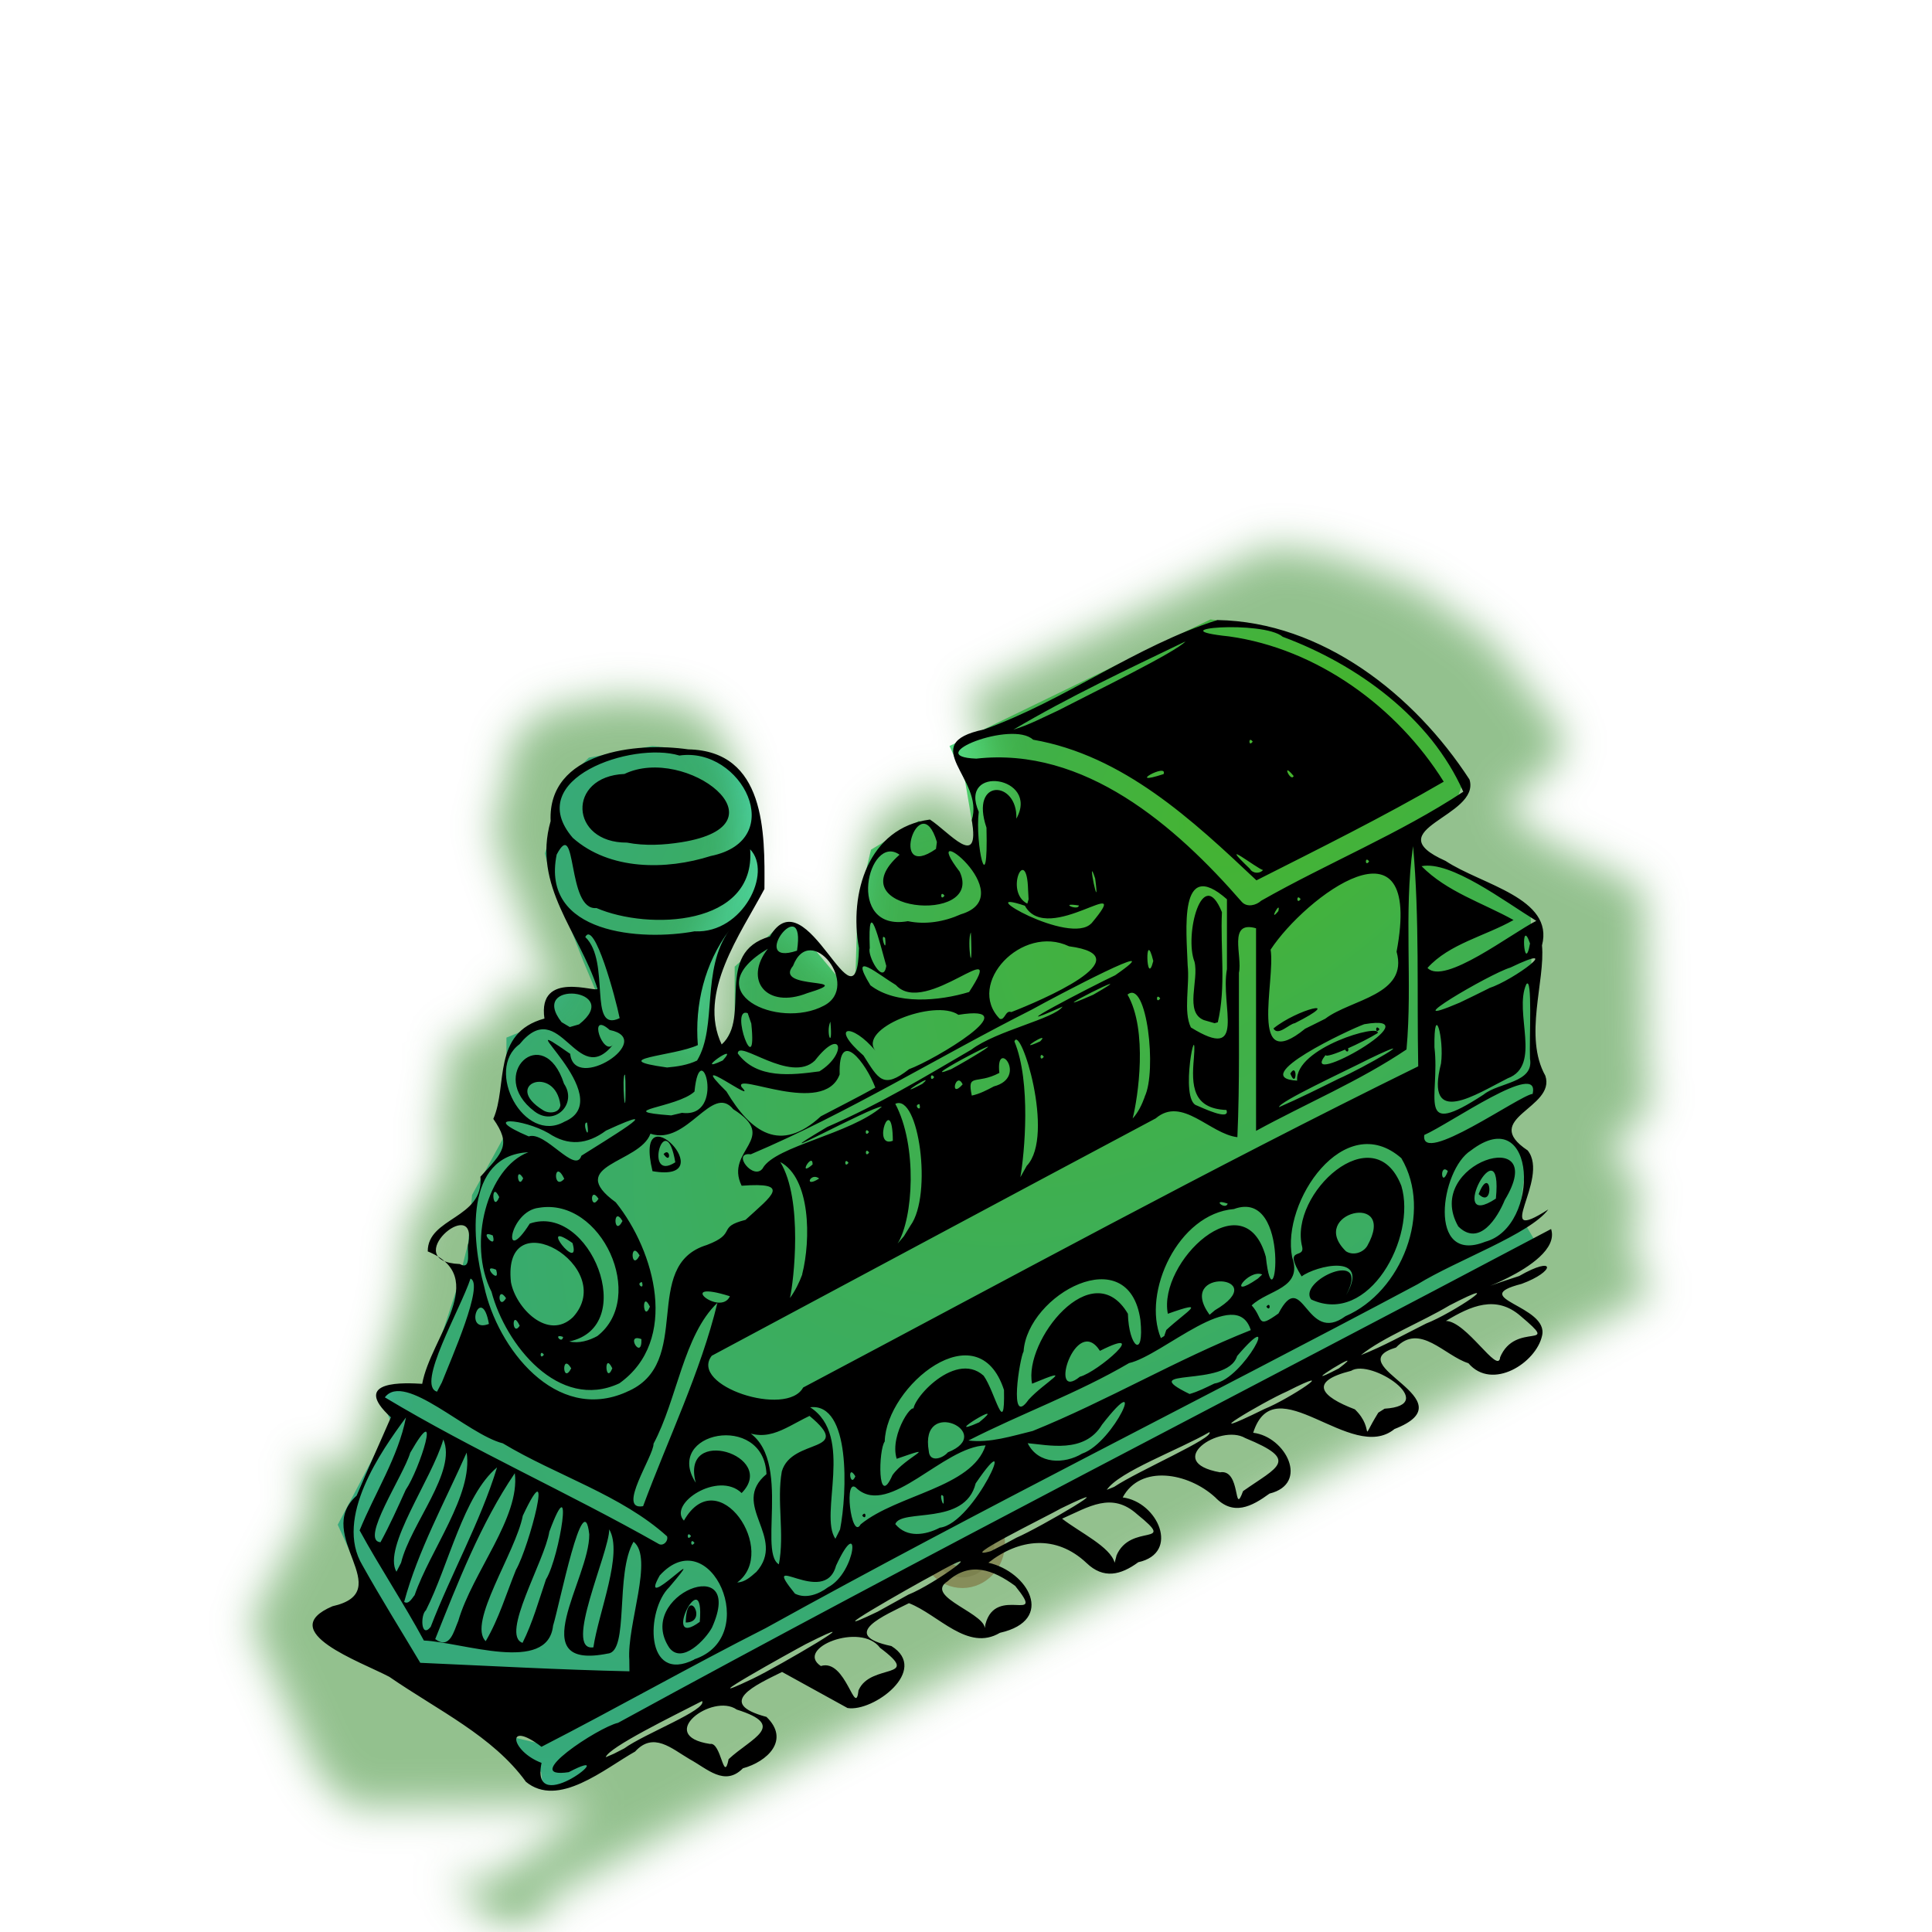
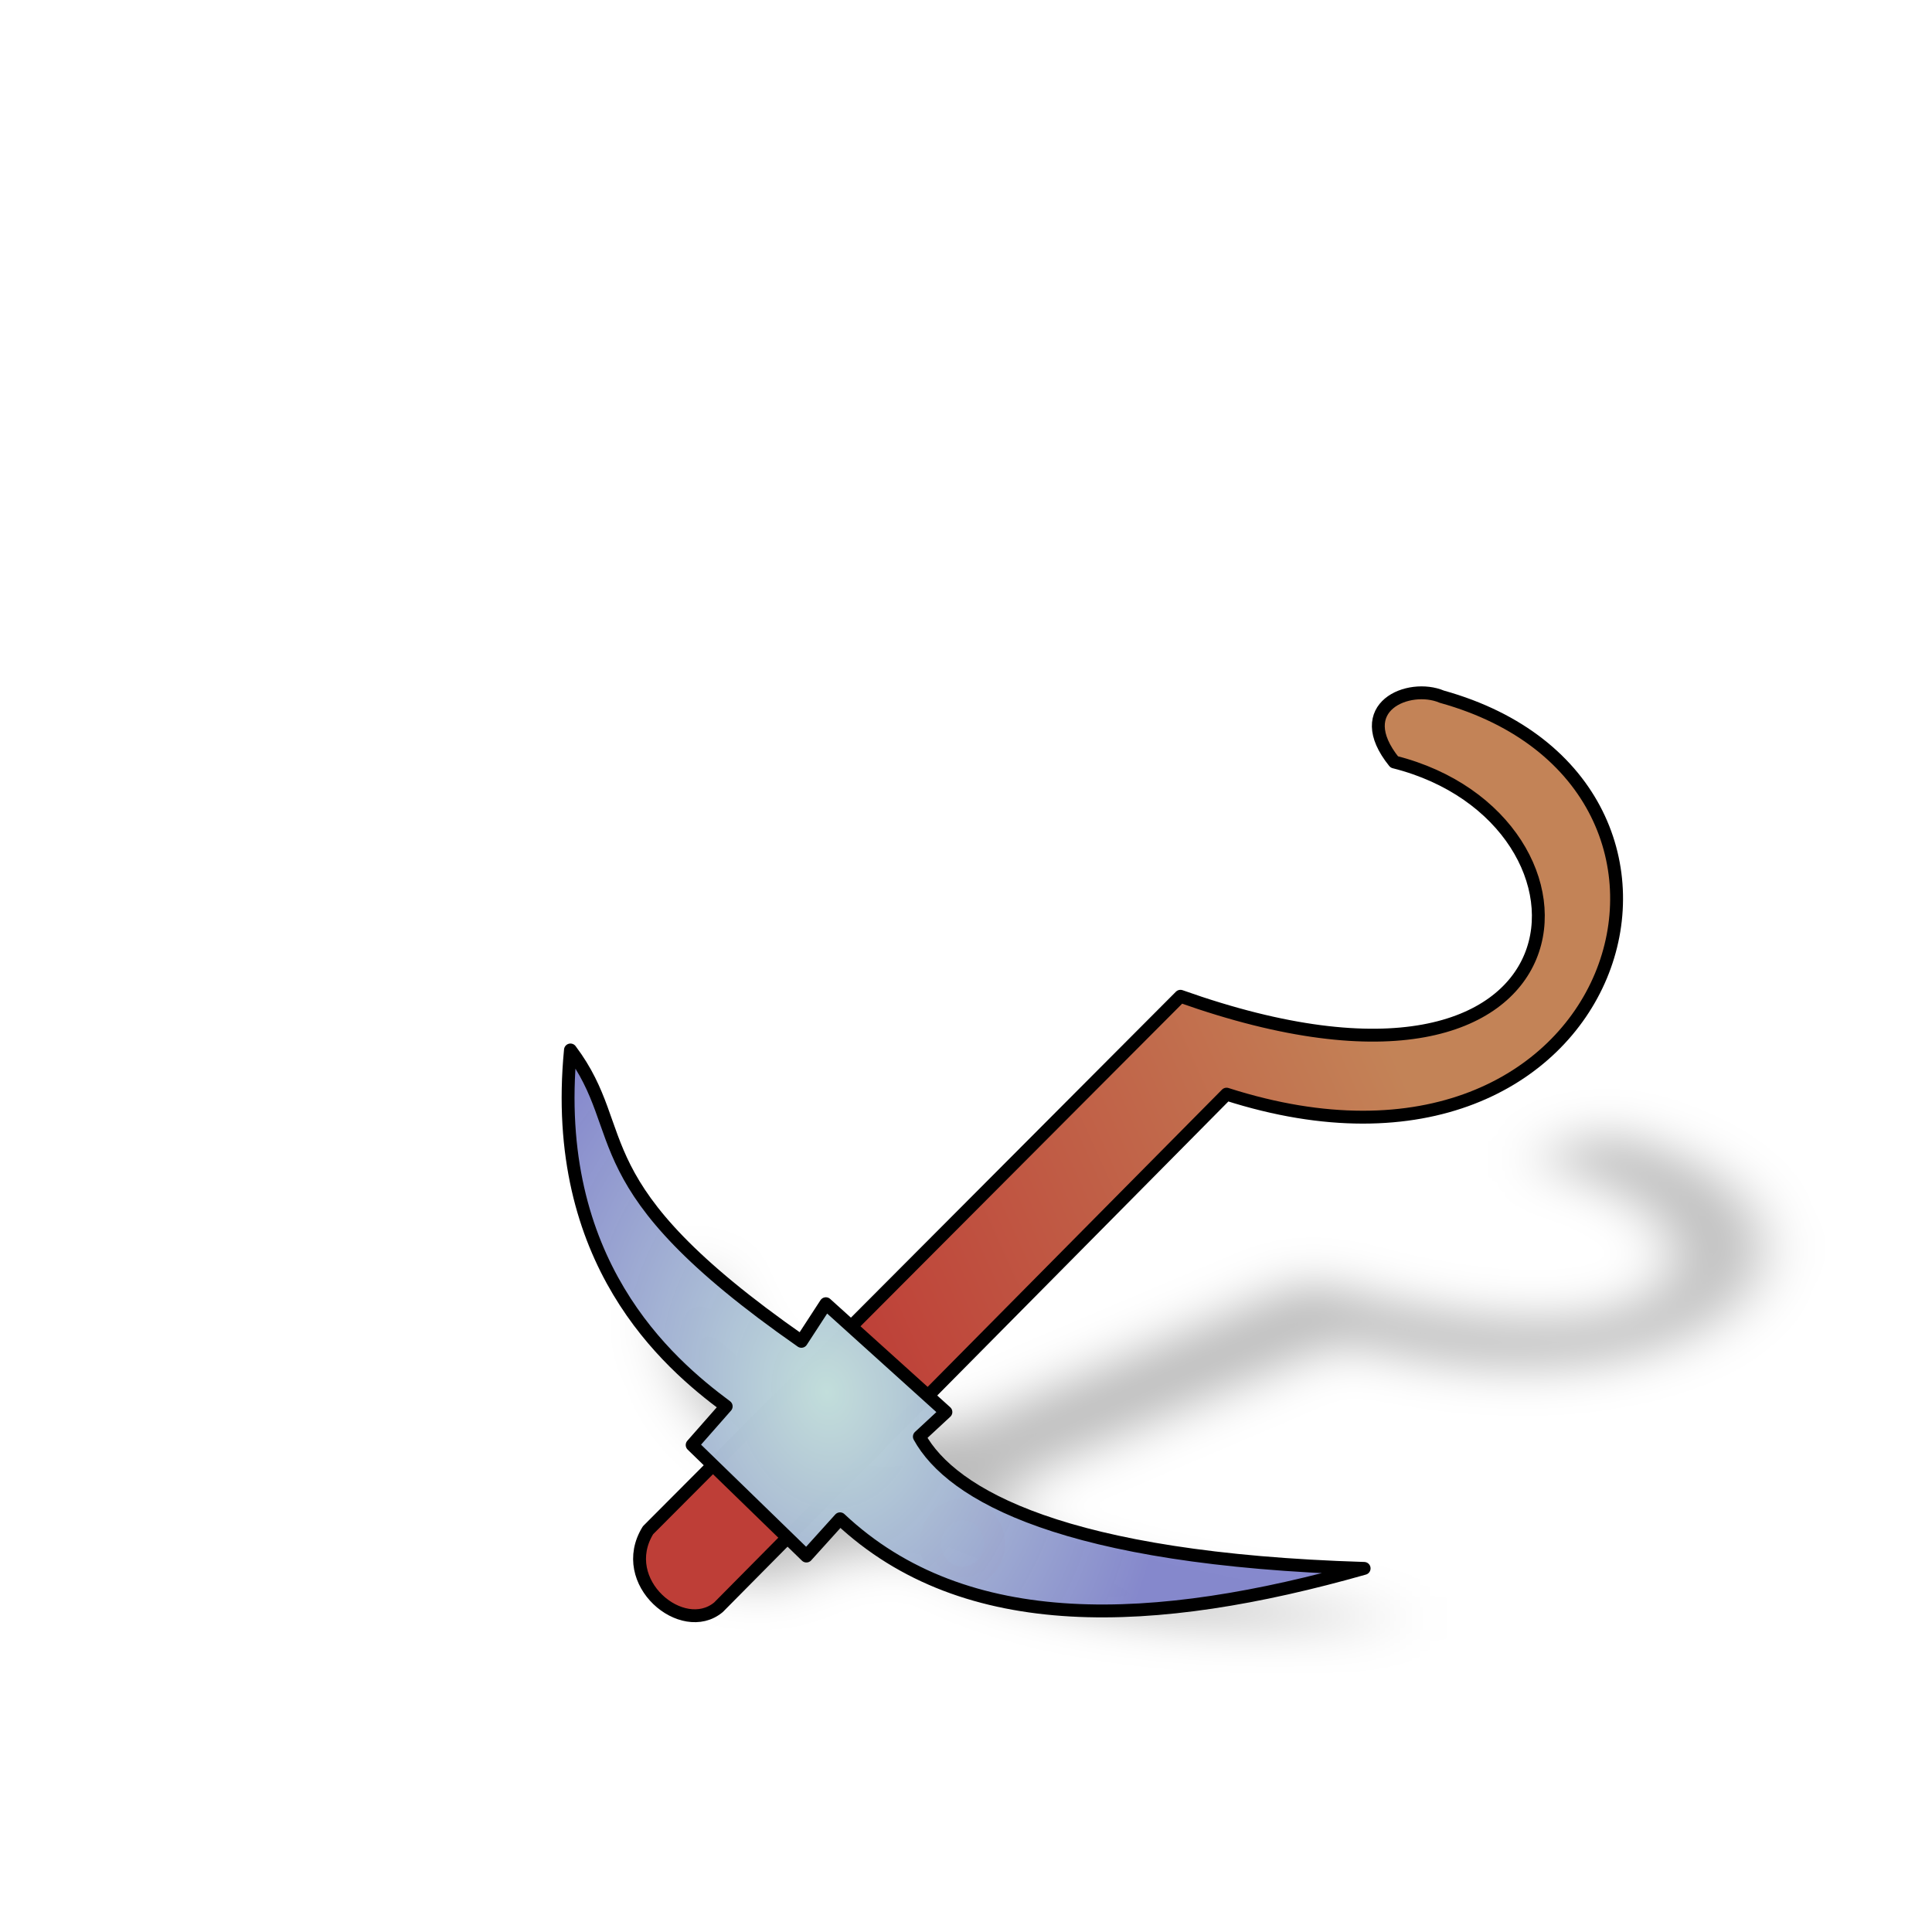
<svg xmlns="http://www.w3.org/2000/svg" xmlns:xlink="http://www.w3.org/1999/xlink" width="15mm" height="15mm" viewBox="0 0 15 15" version="1.1" id="svg1">
  <defs id="defs1">
-     <filter style="color-interpolation-filters:sRGB" id="filter3" x="-0.034" y="-0.036" width="1.068" height="1.071">
-       <feGaussianBlur stdDeviation="1.417" id="feGaussianBlur3" />
+     <linearGradient id="linearGradient3">
+       <stop style="stop-color:#c38357;stop-opacity:1;" offset="0" id="stop4" />
+       <stop style="stop-color:#be3e37;stop-opacity:1;" offset="1" id="stop5" />
+     </linearGradient>
+     <linearGradient id="linearGradient2">
+       <stop style="stop-color:#c2dedb;stop-opacity:1;" offset="0" id="stop2" />
+       <stop style="stop-color:#8285cb;stop-opacity:0.964;" offset="1" id="stop3" />
+     </linearGradient>
+     <radialGradient xlink:href="#linearGradient2" id="radialGradient3" cx="4.125" cy="10.333" fx="4.125" fy="10.333" r="1.75" gradientTransform="matrix(1.480414,-0.2286715,0.2909173,1.886842,-2.688189,-7.74298)" gradientUnits="userSpaceOnUse" />
+     <linearGradient xlink:href="#linearGradient3" id="linearGradient5" x1="11.748" y1="8.975" x2="8.642" y2="9.84" gradientUnits="userSpaceOnUse" gradientTransform="matrix(1.480414,-0.2286715,0.2284623,1.481769,-8.347971,-1.828382)" />
+     <filter style="color-interpolation-filters:sRGB" id="filter6" x="-0.082" y="-0.094" width="1.163" height="1.188">
+       <feGaussianBlur stdDeviation="0.277" id="feGaussianBlur6" />
    </filter>
-     <radialGradient xlink:href="#linearGradient2" id="radialGradient3" cx="128.751" cy="146.46" fx="128.751" fy="146.46" r="46.388" gradientTransform="matrix(-0.1422377,0.147375,-0.07034791,-0.06789569,38.72943,-3.230822)" gradientUnits="userSpaceOnUse" />
-     <linearGradient id="linearGradient2">
-       <stop style="stop-color:#64e53a;stop-opacity:1;" offset="0" id="stop2" />
-       <stop style="stop-color:#41ced6;stop-opacity:0.985;" offset="1" id="stop3" />
-     </linearGradient>
  </defs>
  <g id="layer1">
+     <path id="path3-8" style="mix-blend-mode:normal;fill:#000000;fill-opacity:0.267;stroke:none;stroke-width:0.132;stroke-linecap:round;stroke-linejoin:round;stroke-dasharray:none;stroke-opacity:1;filter:url(#filter6)" d="m 11.168,5.532 c -0.15,0.032 -0.661,0.412 -0.369,0.507 1.759,0.443 1.613,2.981 -1.66,1.819 L 6.669,10.335 6.474,10.158 6.196,10.538 C 4.442,9.314 4.893,8.927 4.403,8.275 4.244,9.92 5.071,10.72 5.525,11.056 l -0.265,0.3 0.229,0.163 -0.484,0.486 c -0.171,0.543 0.345,0.49 0.547,0.598 l 0.604,-0.609 0.152,0.108 0.29,-0.304 C 7.572,12.715 8.944,12.76 10.565,12.3 8.236,12.23 7.361,11.73 7.112,11.277 L 7.406,10.999 7.265,10.872 9.497,8.619 c 3.078,0.986 4.115,-2.405 1.671,-3.086 z" transform="matrix(1,0.08417211,-0.1352904,0.563414,2.079218,4.749162)" />
+     <path style="fill:url(#linearGradient5);stroke:#000000;stroke-width:0.1;stroke-linecap:round;stroke-linejoin:round;stroke-dasharray:none;stroke-opacity:1" d="M 5.031,11.881 9.165,7.735 C 12.438,8.898 12.584,6.359 10.825,5.916 10.48,5.488 10.939,5.301 11.194,5.409 13.638,6.09 12.601,9.482 9.523,8.495 L 5.578,12.479 c -0.279,0.232 -0.795,-0.195 -0.547,-0.598 z" id="path3" />
    <ellipse style="fill:#000000;fill-opacity:0.143;stroke:#c00707;stroke-width:0.165;stroke-dasharray:none;stroke-opacity:0.421" id="path5" cx="7.472" cy="11.983" rx="0.248" ry="0.264" />
-     <path style="fill:url(#radialGradient3);fill-opacity:1;stroke:none;stroke-width:4.438;stroke-linecap:round;stroke-linejoin:round;stroke-opacity:0.581" d="M 9.398,4.809 7.372,5.792 7.492,6.06 7.581,6.582 H 7.447 L 7.253,6.418 7.134,6.373 6.762,6.597 6.658,7.044 6.643,7.535 6.598,7.699 6.151,7.163 6.047,7.192 5.853,7.371 5.704,7.505 V 7.952 L 5.6,8.146 5.511,7.982 5.57,7.49 5.779,7.118 5.898,6.85 5.868,6.269 5.689,5.956 5.481,5.837 5.064,5.792 4.572,5.882 4.349,6.105 4.319,6.358 4.23,6.626 4.289,6.85 4.423,7.192 4.528,7.461 4.647,7.744 4.379,7.699 4.245,7.744 4.289,7.848 4.26,7.922 3.932,8.056 v 0.149 l -0.074,0.447 0.06,0.164 -0.253,0.462 -0.03,0.372 -0.089,0.357 -0.268,0.819 -0.298,-0.06 -0.03,0.074 0.089,0.209 -0.417,0.789 0.447,0.983 0.223,0.223 1.594,-0.015 -0.387,0.313 -0.313,0.194 -0.253,-0.06 0.268,0.283 0.015,0.119 h 0.149 L 4.557,13.791 4.602,13.642 11.945,9.68 11.796,9.427 11.856,8.98 11.647,8.756 11.945,8.444 11.9,8.265 11.885,7.133 11.871,7.043 11.26,6.746 11.081,6.626 10.947,6.492 11.305,6.224 11.364,6.06 10.858,5.42 10.366,5.077 9.8,4.869 Z" id="path2" />
-     <path style="mix-blend-mode:normal;fill:#28851f;fill-opacity:0.501;stroke:none;stroke-width:47.295;stroke-linecap:round;stroke-linejoin:round;stroke-opacity:0.581;filter:url(#filter3)" d="m 132.383,101.72 -21.862,10.344 1.286,2.821 0.965,5.485 h -1.447 l -2.09,-1.724 -1.286,-0.47 -4.019,2.351 -1.125,4.702 -0.161,5.172 -0.482,1.724 -4.823,-5.642 -1.125,0.313 -2.09,1.881 -1.608,1.411 v 4.702 l -1.125,2.037 -0.965,-1.724 0.643,-5.172 2.251,-3.918 1.286,-2.821 -0.322,-6.112 -1.929,-3.291 -2.251,-1.254 -4.501,-0.47 -5.305,0.94 -2.411,2.351 -0.322,2.664 -0.965,2.821 0.643,2.351 1.447,3.605 1.125,2.821 1.286,2.978 -2.894,-0.47 -1.447,0.47 0.482,1.097 -0.322,0.784 -3.537,1.411 v 1.567 l -0.804,4.702 0.643,1.724 -2.733,4.858 -0.322,3.918 -0.965,3.761 -2.894,8.62 -3.215,-0.627 -0.322,0.784 0.965,2.194 -4.501,8.306 4.823,10.344 2.411,2.351 17.201,-0.157 -4.18,3.291 -3.376,2.037 -2.733,-0.627 2.894,2.978 0.161,1.254 h 1.608 l 2.09,-0.94 0.482,-1.567 79.251,-41.688 -1.608,-2.664 0.643,-4.702 -2.251,-2.351 3.215,-3.291 -0.482,-1.881 -0.161,-11.911 -0.161,-0.94 -6.591,-3.134 -1.929,-1.254 -1.447,-1.411 3.858,-2.821 0.643,-1.724 -5.466,-6.739 -5.305,-3.605 -6.109,-2.194 z" id="path2-5" transform="matrix(0.1082614,0,0,0.1128798,-4.470082,-7.2362)" />
-     <path style="fill:#000000;stroke-width:1" d="M 4.082,13.832 C 3.826,13.479 3.4,13.279 3.023,13.019 2.803,12.902 2.126,12.666 2.581,12.471 3.097,12.355 2.426,11.917 2.769,11.612 2.855,11.408 2.947,11.207 3.035,11.004 2.712,10.709 3.158,10.737 3.278,10.744 3.342,10.385 3.812,9.915 3.321,9.716 3.32,9.45 3.759,9.463 3.73,9.136 3.907,8.943 3.971,8.888 3.83,8.687 3.944,8.429 3.816,8.02 4.227,7.908 4.172,7.528 4.636,7.71 4.639,7.677 4.497,7.234 4.131,6.878 4.275,6.375 4.251,5.836 4.94,5.759 5.343,5.818 5.944,5.83 5.939,6.462 5.935,6.902 5.749,7.253 5.414,7.71 5.603,8.109 5.837,7.901 5.539,7.396 5.977,7.271 6.263,6.782 6.653,8.07 6.669,7.361 6.59,6.935 6.742,6.425 7.22,6.363 7.369,6.459 7.611,6.761 7.545,6.367 7.646,6.047 7.107,5.776 7.638,5.664 8.269,5.439 8.816,5.015 9.452,4.814 10.266,4.828 10.981,5.393 11.409,6.052 c 0.09,0.289 -0.735,0.387 -0.186,0.632 0.281,0.186 0.845,0.288 0.749,0.656 0.026,0.276 -0.144,0.708 0.026,1.012 0.084,0.253 -0.512,0.33 -0.137,0.58 0.177,0.222 -0.292,0.747 0.16,0.458 -0.143,0.192 -0.707,0.392 -1.015,0.581 -1.683,0.897 -3.391,1.745 -5.06,2.669 -0.586,0.297 -1.158,0.622 -1.742,0.922 -0.281,-0.215 -0.241,0.034 6.748e-4,0.125 -0.096,0.455 0.652,-0.159 0.211,0.072 -0.389,0.058 0.232,-0.35 0.383,-0.383 2.398,-1.31 4.829,-2.556 7.244,-3.834 0.1,0.308 -0.908,0.578 -0.248,0.365 0.287,-0.165 0.283,-0.036 0.019,0.061 -0.434,0.112 0.214,0.168 0.159,0.402 -0.046,0.212 -0.388,0.43 -0.572,0.214 -0.187,-0.059 -0.377,-0.316 -0.562,-0.122 -0.456,0.138 0.581,0.402 -0.012,0.633 -0.335,0.274 -0.93,-0.497 -1.097,0.029 0.253,0.03 0.439,0.395 0.127,0.472 -0.141,0.103 -0.282,0.175 -0.422,0.029 -0.211,-0.193 -0.581,-0.256 -0.718,0.001 0.273,0.035 0.448,0.431 0.121,0.503 -0.136,0.1 -0.27,0.133 -0.402,0.006 -0.238,-0.224 -0.525,-0.188 -0.762,-0.002 0.308,0.069 0.525,0.446 0.09,0.544 C 7.513,12.826 7.287,12.536 7.057,12.447 c -0.183,0.093 -0.554,0.245 -0.136,0.333 0.298,0.186 -0.14,0.514 -0.341,0.481 -0.169,-0.093 -0.339,-0.187 -0.508,-0.28 -0.204,0.101 -0.522,0.242 -0.121,0.349 0.186,0.18 0.005,0.348 -0.183,0.399 -0.142,0.144 -0.277,0.003 -0.414,-0.071 -0.141,-0.083 -0.281,-0.215 -0.423,-0.059 -0.234,0.131 -0.598,0.444 -0.85,0.233 z m 1.575,-0.174 c 0.179,-0.166 0.46,-0.26 0.063,-0.385 -0.188,-0.132 -0.636,0.202 -0.207,0.267 0.087,-0.018 0.105,0.313 0.144,0.118 z m -0.811,-0.083 c 0.158,-0.115 0.646,-0.3 0.605,-0.368 -0.217,0.112 -0.728,0.36 -0.748,0.436 l 0.063,-0.027 z m 1.821,-0.454 c 0.093,-0.211 0.501,-0.077 0.166,-0.327 -0.15,-0.204 -0.666,0.004 -0.46,0.141 0.196,-0.062 0.268,0.414 0.293,0.186 z m -0.824,-0.087 c 0.207,-0.099 0.99,-0.56 0.413,-0.269 -0.104,0.055 -0.943,0.521 -0.413,0.269 z m -0.957,-0.145 c -0.02,-0.275 0.192,-0.794 0.033,-0.919 -0.145,0.245 -0.033,0.854 -0.199,0.868 C 4.05,12.973 4.579,12.257 4.575,11.913 4.531,11.514 4.344,12.461 4.294,12.622 4.253,12.998 3.589,12.749 3.291,12.737 3.134,12.447 2.95,12.171 2.792,11.882 2.911,11.59 3.092,11.312 3.152,11.005 c -0.191,0.259 -0.559,0.779 -0.338,1.148 0.143,0.256 0.299,0.505 0.449,0.757 0.541,0.024 1.082,0.054 1.624,0.066 z m 0.504,-0.006 C 5.921,12.707 5.513,11.801 5.122,12.232 4.939,12.556 5.545,11.913 5.196,12.323 5.015,12.499 5.003,13.077 5.39,12.885 Z m -0.193,-0.089 c -0.274,-0.408 0.599,-0.755 0.331,-0.158 -0.048,0.09 -0.231,0.288 -0.331,0.158 z m 0.236,-0.202 c 0.041,-0.483 -0.31,0.228 0,0 z m -0.109,0.005 c 0.006,-0.3 0.182,0.002 0,0 z m -0.717,0.193 c 0.041,-0.275 0.233,-0.73 0.123,-0.916 0.001,0.178 -0.359,0.949 -0.123,0.916 z M 4.241,12.259 c 0.104,-0.174 0.219,-0.894 0.024,-0.367 -0.036,0.228 -0.382,0.803 -0.208,0.863 0.079,-0.158 0.126,-0.329 0.183,-0.496 z M 3.558,12.585 C 3.668,12.207 4.04,11.781 3.997,11.438 3.733,11.826 3.552,12.293 3.379,12.726 c 0.115,0.085 0.145,-0.064 0.179,-0.141 z m 0.448,-0.397 c 0.102,-0.176 0.307,-0.96 0.053,-0.42 -0.055,0.285 -0.432,0.834 -0.288,0.974 0.102,-0.173 0.16,-0.369 0.235,-0.554 z m 3.645,0.422 c 0.08,-0.31 0.48,0.012 0.231,-0.297 -0.173,-0.127 -0.352,-0.192 -0.525,-0.036 -0.193,0.123 0.337,0.258 0.286,0.385 l 0.008,-0.053 z m -4.308,0.023 c 0.16,-0.416 0.387,-0.817 0.516,-1.24 -0.26,0.216 -0.375,0.759 -0.552,1.109 -0.044,0.036 -0.039,0.222 0.036,0.13 z m 3.709,-0.252 c 0.205,-0.081 0.684,-0.431 0.194,-0.153 -0.16,0.085 -0.953,0.535 -0.432,0.285 0.08,-0.044 0.159,-0.088 0.238,-0.132 z m -3.833,0.004 c 0.121,-0.351 0.455,-0.779 0.404,-1.107 -0.168,0.38 -0.379,0.764 -0.485,1.159 0.036,0.025 0.065,-0.035 0.081,-0.052 z m 3.209,-0.061 c 0.221,-0.115 0.258,-0.589 0.063,-0.168 -0.089,0.331 -0.604,-0.135 -0.319,0.217 0.085,0.043 0.186,0.004 0.256,-0.049 z m -0.558,-0.117 c 0.246,-0.273 -0.208,-0.522 0.081,-0.762 -0.021,-0.485 -0.804,-0.327 -0.549,0.067 -0.123,-0.451 0.642,-0.21 0.356,0.08 -0.18,-0.175 -0.574,0.083 -0.448,0.214 0.266,-0.467 0.739,0.24 0.414,0.48 0.058,-7.98e-4 0.105,-0.044 0.146,-0.08 z M 3.114,12.133 C 3.188,11.831 3.55,11.424 3.442,11.176 3.353,11.485 2.968,12.014 3.078,12.203 Z m 2.933,0.013 c 0.046,-0.236 -0.018,-0.492 0.023,-0.722 0.077,-0.265 0.569,-0.137 0.215,-0.431 -0.215,0.104 -0.345,0.229 -0.585,0.079 0.496,0.118 0.172,0.972 0.348,1.074 z m 2.62,-0.066 C 8.776,11.817 9.149,12.016 8.829,11.757 8.631,11.579 8.453,11.7 8.246,11.791 c 0.138,0.107 0.376,0.219 0.408,0.342 l 0.014,-0.053 z M 7.891,11.939 c 0.182,-0.078 0.885,-0.491 0.347,-0.228 -0.112,0.064 -0.83,0.414 -0.545,0.332 0.067,-0.033 0.133,-0.068 0.198,-0.104 z M 3.15,11.567 c 0.109,-0.158 0.288,-0.728 0.035,-0.288 -0.053,0.18 -0.394,0.682 -0.231,0.695 0.072,-0.132 0.134,-0.27 0.196,-0.407 z m 2.029,0.361 C 4.824,11.607 4.32,11.456 3.904,11.206 3.627,11.136 3.142,10.647 2.988,10.849 c 0.686,0.412 1.424,0.74 2.121,1.135 0.037,0.027 0.082,-0.018 0.07,-0.056 z m 0.213,0.051 c -0.034,-0.048 -0.034,0.048 0,0 z m 1.13,-0.103 c 0.056,-0.288 0.083,-0.987 -0.232,-0.95 0.346,0.222 0.066,0.833 0.196,1.021 l 0.036,-0.072 z m -1.157,0.05 c -0.034,-0.048 -0.034,0.048 0,0 z m 1.932,-0.065 c 0.27,-0.032 0.633,-0.865 0.278,-0.344 -0.082,0.334 -0.578,0.192 -0.624,0.316 0.09,0.109 0.234,0.086 0.346,0.028 z m -0.615,-0.026 c 0.285,-0.233 0.865,-0.285 0.97,-0.613 -0.329,0.01 -0.744,0.556 -0.997,0.337 -0.11,-0.121 -0.046,0.409 0.027,0.276 z m 0.012,-0.069 c 0.034,-0.048 0.034,0.048 0,0 z M 4.993,11.694 c 0.194,-0.523 0.447,-1.042 0.577,-1.579 -0.264,0.252 -0.312,0.75 -0.496,1.094 0.004,0.092 -0.29,0.522 -0.081,0.485 z m 2.331,-0.078 c -0.047,-0.05 0.017,0.153 0,0 z m 2.327,-0.039 c 0.273,-0.192 0.441,-0.238 0.017,-0.412 -0.196,-0.115 -0.644,0.185 -0.196,0.266 0.166,-0.028 0.103,0.354 0.179,0.146 z M 8.65,11.544 c 0.193,-0.128 0.78,-0.381 0.74,-0.425 -0.235,0.137 -0.702,0.306 -0.797,0.448 z M 6.929,11.453 c 0.099,-0.14 0.386,-0.25 0.033,-0.127 -0.061,-0.191 0.15,-0.486 0.137,-0.362 -0.066,-0.05 0.307,-0.492 0.538,-0.283 0.089,0.124 0.166,0.496 0.158,0.111 -0.201,-0.62 -0.915,-0.031 -0.926,0.4 -0.048,0.06 -0.059,0.532 0.06,0.261 z m -0.288,0.009 c -0.064,-0.106 -0.042,0.099 0,0 z m 1.763,-0.177 c 0.247,-0.088 0.516,-0.692 0.152,-0.224 -0.136,0.227 -0.42,0.157 -0.577,0.144 0.081,0.165 0.285,0.164 0.424,0.08 z m -1.045,-0.009 c 0.38,-0.151 -0.222,-0.436 -0.148,-0.01 0.007,0.094 0.111,0.055 0.148,0.01 z M 8.018,11.11 C 8.594,10.877 9.138,10.554 9.711,10.327 9.6,9.97 9.028,10.524 8.766,10.583 c -0.399,0.234 -0.838,0.392 -1.247,0.601 0.167,0.021 0.338,-0.035 0.499,-0.074 z m 2.732,-0.173 c 0.436,-0.027 -0.105,-0.393 -0.26,-0.294 -0.335,0.084 -0.232,0.2 0.029,0.299 0.165,0.158 0.025,0.28 0.182,0.026 z m -3.148,0.106 c 0.251,-0.205 -0.321,0.143 0,0 z m 2.216,-0.104 c 0.19,-0.076 0.616,-0.36 0.174,-0.136 -0.19,0.083 -0.762,0.425 -0.174,0.136 z m -1.832,-0.072 c 0.125,-0.138 0.383,-0.272 0.027,-0.124 -0.067,-0.332 0.468,-1.011 0.744,-0.543 0.007,0.26 0.129,0.358 0.097,0.048 -0.089,-0.629 -0.878,-0.197 -0.907,0.245 -0.028,0.043 -0.12,0.601 0.039,0.374 z m -1.749,-0.095 C 7.823,9.932 9.399,9.071 11.011,8.279 c -0.011,-0.57 0.011,-1.142 -0.04,-1.71 -0.074,0.521 -0.003,1.055 -0.051,1.579 -0.362,0.244 -0.78,0.42 -1.168,0.632 V 7.207 C 9.53,7.144 9.648,7.422 9.619,7.553 9.617,7.978 9.626,8.404 9.607,8.829 9.393,8.804 9.178,8.508 8.973,8.683 7.823,9.295 6.675,9.912 5.526,10.526 c -0.179,0.233 0.584,0.482 0.71,0.246 z m -1.373,0.035 C 5.396,10.588 4.967,9.825 5.488,9.666 5.73,9.574 5.559,9.529 5.788,9.471 5.996,9.281 6.147,9.177 5.758,9.206 5.622,8.928 6.058,8.841 5.693,8.612 5.527,8.408 5.336,8.898 5.05,8.802 4.968,9.032 4.38,9.043 4.781,9.335 5.086,9.715 5.275,10.407 4.809,10.74 4.338,10.96 3.924,10.438 3.816,10.029 3.625,9.654 3.785,9.065 4.102,8.946 3.603,8.971 3.661,9.633 3.759,9.988 3.862,10.467 4.315,11.051 4.863,10.808 Z M 5.066,9.093 c -0.156,-0.65 0.564,0.098 0,0 z M 5.243,9.024 c -0.076,-0.446 -0.253,0.164 0,0 z M 5.152,8.96 c 0.054,-0.058 0.06,0.089 0,0 z M 3.429,10.737 C 3.506,10.542 3.761,9.968 3.653,9.927 3.576,10.163 3.228,10.756 3.393,10.805 l 0.036,-0.069 z m 5.999,0.005 c 0.228,-0.035 0.537,-0.635 0.177,-0.214 -0.077,0.252 -0.806,0.082 -0.369,0.295 0.067,-0.019 0.129,-0.051 0.192,-0.081 z M 8.384,10.689 C 8.524,10.653 8.943,10.285 8.54,10.488 8.353,10.196 8.134,10.894 8.384,10.689 Z m 2.011,-0.065 c 0.271,-0.206 -0.394,0.205 0,0 z m -5.96,-3.02e-4 c -0.076,-0.128 -0.069,0.132 0,0 z m 0.319,0 c -0.067,-0.138 -0.054,0.133 0,0 z m 6.892,-0.084 c 0.119,-0.288 0.484,-0.049 0.16,-0.322 -0.191,-0.166 -0.386,-0.079 -0.58,0.038 0.16,0.003 0.405,0.418 0.421,0.284 z m -7.423,-0.022 c -0.034,-0.048 -0.034,0.048 0,0 z M 11.072,10.276 c 0.206,-0.079 0.666,-0.391 0.182,-0.141 -0.217,0.13 -0.519,0.249 -0.688,0.386 0.175,-0.069 0.338,-0.161 0.506,-0.245 z m -6.092,0.121 c -0.132,-0.051 0.006,0.173 0,0 z M 4.639,10.372 C 5.023,10.072 4.671,9.296 4.185,9.377 3.952,9.402 3.894,9.846 4.113,9.5 4.579,9.338 4.966,10.3 4.42,10.415 c 0.075,0.018 0.154,-0.007 0.22,-0.043 z m -0.267,0.008 c -0.082,-0.031 -0.009,0.06 0,0 z m 4.683,-0.054 c 0.156,-0.145 0.336,-0.241 0.012,-0.126 C 8.989,9.801 9.661,9.157 9.828,9.758 9.893,10.358 10.037,9.218 9.58,9.387 9.147,9.423 8.866,10.034 9.013,10.389 l 0.026,-0.016 0.016,-0.047 z m -5.02,-0.033 c -0.064,-0.138 -0.061,0.093 0,0 z m -0.239,-0.014 c -0.057,-0.321 -0.206,0.079 0,0 z m 0.653,-0.053 C 4.805,9.834 3.896,9.305 3.967,9.955 4.004,10.154 4.254,10.413 4.449,10.226 Z m 5.478,-0.03 c 0.191,-0.363 0.21,0.251 0.519,0.023 0.437,-0.189 0.68,-0.81 0.434,-1.227 -0.442,-0.386 -0.933,0.339 -0.848,0.768 0.085,0.246 -0.185,0.252 -0.314,0.375 0.095,0.104 0.033,0.188 0.209,0.062 z m -0.095,-0.051 c 0.034,-0.048 0.034,0.048 0,0 z m 0.348,-0.056 C 10.07,9.945 10.654,9.68 10.45,10.057 10.647,9.721 10.212,9.829 10.106,9.91 9.955,9.667 10.132,9.781 10.11,9.68 10.005,9.269 10.667,8.659 10.88,9.207 11,9.605 10.628,10.297 10.18,10.089 Z m 0.435,-0.415 c 0.242,-0.431 -0.47,-0.257 -0.165,0.041 0.054,0.035 0.131,0.013 0.165,-0.041 z M 9.432,10.173 C 9.894,9.902 9.12,9.834 9.391,10.208 Z m -4.386,-0.028 c -0.067,-0.138 -0.054,0.133 0,0 z m 0.621,-0.081 c -0.439,-0.138 -0.074,0.163 0,0 z M 6.228,9.894 c 0.069,-0.272 0.065,-0.747 -0.17,-0.872 0.179,0.292 0.104,0.932 0.075,1.056 0.041,-0.056 0.072,-0.119 0.096,-0.184 z M 3.929,10.079 c -0.072,-0.107 -0.063,0.104 0,0 z M 4.984,9.954 c -0.054,0.008 0.023,0.073 0,0 z M 9.8,9.895 C 9.69,9.849 9.513,10.102 9.766,9.927 Z M 3.852,9.858 c -0.125,-0.054 0.038,0.129 0,0 z M 3.637,9.652 c 0.067,-0.384 -0.549,0.142 -0.067,0.162 0.1,0.056 0.049,-0.124 0.067,-0.162 z m 1.329,0.095 c -0.076,-0.128 -0.069,0.132 0,0 z m -0.521,-0.096 c -0.285,-0.2 0.071,0.246 0,0 z M 7.069,9.515 C 7.242,9.277 7.133,8.487 6.951,8.57 7.124,8.895 7.091,9.459 6.969,9.655 l 0.049,-0.057 z m 4.462,0.126 c 0.434,-0.115 0.401,-1.1 -0.112,-0.708 -0.234,0.148 -0.342,0.889 0.112,0.708 z M 11.322,9.522 c -0.282,-0.494 0.723,-0.804 0.361,-0.205 -0.056,0.137 -0.198,0.366 -0.361,0.205 z M 11.614,9.306 c 0.059,-0.601 -0.402,0.266 0,0 z m -0.134,-0.035 c 0.096,-0.245 0.126,0.124 0,0 z M 3.826,9.592 c -0.125,-0.054 0.038,0.129 0,0 z M 4.833,9.48 c -0.076,-0.128 -0.069,0.132 0,0 z M 9.532,9.345 c -0.131,-0.045 -0.019,0.055 0,0 z M 3.876,9.294 c -0.067,-0.138 -0.054,0.133 0,0 z m 0.771,0.013 c -0.072,-0.107 -0.063,0.104 0,0 z M 4.062,9.148 c -0.064,-0.106 -0.042,0.099 0,0 z m 0.319,0.004 c -0.081,-0.167 -0.09,0.102 0,0 z m 1.979,-0.002 c -0.067,-0.053 -0.124,0.08 0,0 z M 7.973,9.05 C 8.194,8.814 7.921,7.95 7.876,8.086 c 0.131,0.316 0.078,0.873 0.046,1.054 l 0.051,-0.091 z m 3.268,0.042 c -0.067,-0.065 -0.051,0.143 0,0 z M 5.923,9.068 C 6.026,8.896 6.6,8.806 6.847,8.592 6.776,8.584 5.818,9.11 6.422,8.75 6.84,8.567 7.153,8.376 7.542,8.149 7.736,8.002 8.185,7.91 8.25,7.815 7.703,8.06 8.488,7.651 8.658,7.572 9.131,7.243 8.18,7.744 8.014,7.837 7.283,8.206 6.583,8.642 5.829,8.962 c -0.155,-0.02 0.024,0.213 0.095,0.106 z m 0.386,-0.027 c 0.002,-0.102 -0.122,0.107 0,0 z M 4.514,8.973 C 4.686,8.863 5.238,8.533 4.705,8.778 4.56,8.886 4.412,8.9 4.259,8.798 4.063,8.685 3.714,8.657 4.105,8.823 4.234,8.779 4.467,9.12 4.514,8.973 Z m 2.074,0.055 c -0.034,-0.048 -0.034,0.048 0,0 z m 0.16,-0.08 c -0.034,-0.048 -0.034,0.048 0,0 z M 11.899,8.493 C 11.964,8.225 11.258,8.724 11.058,8.812 11.024,9.058 11.799,8.503 11.899,8.493 Z M 6.796,8.444 C 6.724,8.254 6.509,7.969 6.519,8.342 6.397,8.672 5.696,8.318 5.757,8.439 5.904,8.594 5.301,8.141 5.64,8.474 5.83,8.792 6.059,8.957 6.373,8.667 6.514,8.593 6.657,8.521 6.796,8.444 Z M 6.932,8.857 c -0.003,-0.392 -0.168,0.065 0,0 z M 4.558,8.716 c -0.046,-0.009 0.028,0.178 0,0 z m 2.189,0.073 c -0.034,-0.048 -0.034,0.048 0,0 z M 4.382,8.709 C 4.824,8.524 3.887,7.805 4.427,8.182 4.459,8.487 5.099,8.07 4.734,7.997 4.558,7.84 4.682,8.209 4.761,8.109 4.477,8.465 4.351,7.718 4.034,8.107 3.761,8.306 4.068,8.886 4.382,8.709 Z M 4.15,8.629 C 3.774,8.346 4.221,7.926 4.379,8.414 4.485,8.57 4.307,8.749 4.15,8.629 Z m 0.201,-0.049 c -0.04,-0.317 -0.459,-0.161 -0.134,0.04 0.042,0.028 0.127,0.025 0.134,-0.04 z m 4.536,-0.065 c 0.097,-0.197 0.017,-0.916 -0.133,-0.793 0.16,0.279 0.081,0.799 0.04,0.962 0.044,-0.049 0.072,-0.108 0.094,-0.169 z M 5.295,8.64 C 5.642,8.686 5.437,8.014 5.392,8.475 5.256,8.602 4.74,8.624 5.211,8.66 l 0.084,-0.02 z M 9.522,8.618 C 9.259,8.607 9.25,8.429 9.269,8.219 9.299,7.853 9.152,8.543 9.292,8.583 9.331,8.599 9.555,8.707 9.522,8.618 Z M 11.519,8.498 c 0.117,-0.095 0.392,-0.09 0.36,-0.278 -0.007,-0.154 0.021,-0.648 -0.029,-0.578 -0.099,0.219 0.124,0.63 -0.144,0.73 -0.24,0.12 -0.647,0.393 -0.518,-0.115 0.026,-0.197 -0.056,-0.489 -0.051,-0.126 0.046,0.389 -0.154,0.717 0.382,0.367 z M 4.853,8.344 c -0.031,-0.013 0.009,0.465 0.003,0.052 z M 7.138,8.572 c -0.054,0.008 0.023,0.073 0,0 z m 3.256,-0.197 C 10.579,8.295 11.091,8 10.629,8.222 10.441,8.318 9.93,8.554 9.93,8.596 10.087,8.528 10.24,8.451 10.394,8.375 Z M 7.716,8.435 C 7.987,8.363 7.727,8.05 7.759,8.33 7.581,8.425 7.506,8.326 7.545,8.506 7.606,8.493 7.662,8.464 7.716,8.435 Z M 7.161,8.415 c 0.127,-0.109 -0.26,0.137 0,0 z m 0.313,0.004 c -0.051,-0.108 -0.106,0.12 0,0 z m 2.597,-0.029 c -0.019,-0.255 0.654,-0.448 0.625,-0.369 -0.114,0.072 -0.4,0.202 -0.404,0.17 -0.223,0.279 0.864,-0.336 0.3,-0.239 -0.11,0.039 -0.915,0.416 -0.522,0.438 z m -0.053,-0.055 c 0.058,-0.096 0.05,0.129 0,0 z m 0.425,-0.185 c 0.034,-0.048 0.034,0.048 0,0 z M 7.058,8.301 C 7.253,8.231 7.993,7.79 7.441,7.879 7.258,7.751 6.648,7.987 6.8,8.162 6.611,7.933 6.437,7.964 6.704,8.195 6.821,8.379 6.856,8.459 7.058,8.301 Z m 0.195,0.062 c -0.034,-0.048 -0.034,0.048 0,0 z M 6.362,8.318 C 6.58,8.183 6.538,7.963 6.327,8.234 6.138,8.417 5.731,8.066 5.728,8.179 5.876,8.38 6.146,8.347 6.362,8.318 Z M 7.509,8.231 C 8.047,7.913 7.046,8.435 7.385,8.301 l 0.054,-0.03 z M 5.412,8.234 C 5.572,7.97 5.441,7.529 5.662,7.223 5.471,7.479 5.393,7.798 5.418,8.114 5.237,8.2 4.688,8.22 5.179,8.288 5.258,8.281 5.339,8.269 5.412,8.234 Z m 0.199,-3.012e-4 c 0.148,-0.162 -0.247,0.116 0,0 z m 2.493,-0.029 c -0.034,-0.048 -0.034,0.048 0,0 z M 5.805,7.866 c -0.146,-0.053 0.078,0.555 0.028,0.081 z m 0.642,0.066 c -0.039,0.087 0.022,0.236 3.92e-5,0 z m 1.629,0.153 c 0.091,-0.093 -0.215,0.099 0,0 z M 10.291,7.908 C 10.49,7.758 10.937,7.725 10.843,7.389 11.053,6.271 10.133,6.964 9.865,7.373 9.904,7.617 9.689,8.35 10.133,7.987 l 0.077,-0.038 c 0.027,-0.014 0.054,-0.027 0.082,-0.041 z M 9.887,7.985 C 10.073,7.833 10.453,7.742 10.053,7.944 10.008,7.95 9.922,8.048 9.887,7.985 Z M 9.526,7.524 V 6.982 C 9.146,6.647 9.213,7.233 9.221,7.495 9.238,7.649 9.186,7.855 9.246,7.977 9.686,8.249 9.473,7.815 9.526,7.524 Z m -0.179,0.396 c -0.153,-0.061 -0.037,-0.31 -0.073,-0.453 -0.081,-0.206 0.062,-0.76 0.213,-0.385 -0.013,0.284 0.033,0.58 -0.032,0.855 l -0.025,0.007 z m 1.363,0.071 c -0.034,-0.048 -0.034,0.048 0,0 z M 4.496,7.953 C 4.848,7.677 4.097,7.601 4.36,7.936 l 0.064,0.038 z M 4.811,7.905 C 4.78,7.749 4.614,7.138 4.544,7.275 4.745,7.466 4.561,8.024 4.811,7.905 Z M 7.851,7.858 C 8.068,7.774 8.893,7.426 8.3,7.347 7.933,7.172 7.497,7.639 7.762,7.91 c 0.041,0.015 0.043,-0.071 0.09,-0.052 z M 6.397,7.808 C 6.688,7.657 6.292,7.149 6.157,7.499 6,7.69 6.684,7.584 6.267,7.711 5.95,7.836 5.771,7.608 5.962,7.366 5.393,7.702 6.042,7.998 6.397,7.808 Z M 11.561,7.672 c 0.192,-0.062 0.601,-0.369 0.166,-0.16 -0.162,0.048 -0.931,0.502 -0.393,0.272 0.076,-0.036 0.152,-0.074 0.227,-0.111 z m -3.073,0.051 c 0.471,-0.271 -0.51,0.224 0,0 z M 7.524,7.702 C 7.836,7.222 7.185,7.902 6.956,7.648 6.822,7.568 6.583,7.364 6.758,7.65 6.958,7.804 7.293,7.772 7.524,7.702 Z m 1.484,0.05 c -0.034,-0.048 -0.034,0.048 0,0 z M 11.927,7.149 C 11.676,6.995 11.263,6.681 11.037,6.725 c 0.196,0.199 0.473,0.284 0.714,0.418 -0.22,0.125 -0.499,0.184 -0.668,0.372 0.13,0.137 0.652,-0.269 0.844,-0.365 z M 6.881,7.499 C 6.829,7.313 6.736,6.926 6.753,7.362 c -0.022,0.054 0.105,0.291 0.128,0.138 z M 7.538,7.24 c -0.034,0.058 0.018,0.415 0,0 z m 1.416,0.221 c -0.067,-0.274 -0.055,0.222 0,0 z M 6.188,7.381 c 0.074,-0.481 -0.392,0.132 0,0 z m 5.691,-0.056 c -0.076,-0.223 -0.046,0.259 0,0 z M 6.872,7.282 c -0.047,-0.05 0.017,0.153 0,0 z m -1.475,-0.051 C 5.768,7.246 5.999,6.774 5.824,6.594 5.87,7.192 5.035,7.224 4.631,7.05 4.398,7.073 4.483,6.329 4.322,6.635 4.196,7.254 4.982,7.308 5.397,7.23 Z m 3.077,-0.062 C 8.823,6.75 8.134,7.353 7.957,7.032 7.521,6.886 8.308,7.347 8.474,7.168 Z M 7.459,7.099 C 7.95,6.953 7.104,6.315 7.451,6.768 7.644,7.185 6.482,7.079 6.984,6.636 6.743,6.463 6.557,7.239 7.049,7.152 c 0.138,0.029 0.283,0.004 0.41,-0.053 z m 2.466,-0.025 c 0.023,-0.096 -0.083,0.099 0,0 z M 8.376,7.03 c -0.165,-0.026 -0.002,0.046 0,0 z M 9.792,6.993 C 10.308,6.7 10.866,6.473 11.361,6.147 11.107,5.573 10.541,5.16 9.959,4.944 9.809,4.814 8.963,4.881 9.542,4.941 10.226,5.036 10.849,5.491 11.209,6.069 10.736,6.344 10.243,6.588 9.755,6.835 9.258,6.366 8.721,5.865 8.021,5.743 7.857,5.59 7.144,5.874 7.58,5.89 c 0.841,-0.094 1.547,0.521 2.062,1.113 0.041,0.044 0.111,0.026 0.15,-0.01 z M 7.982,6.908 C 7.972,6.547 7.794,6.923 7.976,7.016 l 0.01,-0.034 z m 2.116,0.073 c -0.034,-0.048 -0.034,0.048 0,0 z m -2.765,-0.027 c -0.034,-0.048 -0.034,0.048 0,0 z M 8.503,6.821 c -0.073,-0.227 0.043,0.328 0,0 z m 1.303,-0.066 c -0.043,-0.008 -0.369,-0.265 -0.102,-0.01 0.021,0.037 0.075,0.041 0.102,0.01 z M 5.518,6.646 C 6.127,6.522 5.758,5.795 5.275,5.866 4.91,5.755 4.052,6.045 4.447,6.505 4.733,6.759 5.173,6.756 5.518,6.646 Z M 4.868,6.542 C 4.422,6.545 4.399,6.028 4.848,6.009 5.325,5.78 6.139,6.403 5.291,6.539 5.152,6.561 5.008,6.569 4.868,6.542 Z M 7.659,6.426 C 7.527,6.038 7.902,6.058 7.891,6.356 8.075,6.026 7.437,5.933 7.599,6.303 7.569,6.55 7.674,7.021 7.659,6.426 Z M 10.63,6.688 c -0.034,-0.048 -0.034,0.048 0,0 z M 7.274,6.537 c -0.132,-0.442 -0.384,0.318 -0.007,0.054 z M 9.034,6.01 c 0.036,-0.092 -0.307,0.1 0,0 z m 1.01,0.015 c -0.1,-0.121 -0.023,0.053 0,0 z M 9.726,5.758 c -0.034,-0.048 -0.034,0.048 0,0 z M 8.214,5.517 C 8.506,5.366 9.129,5.063 9.204,4.98 8.754,5.197 8.299,5.41 7.868,5.665 7.988,5.629 8.1,5.569 8.214,5.517 Z" id="path1" />
+     <path style="fill:url(#radialGradient3);stroke:#000000;stroke-width:0.1;stroke-linecap:round;stroke-linejoin:round;stroke-dasharray:none;stroke-opacity:1" d="m 4.429,8.152 c -0.159,1.645 0.755,2.43 1.209,2.767 l -0.264,0.3 0.887,0.862 0.261,-0.289 C 7.496,12.708 8.97,12.637 10.591,12.177 8.263,12.106 7.387,11.607 7.138,11.154 L 7.344,10.963 6.412,10.122 6.222,10.414 C 4.468,9.191 4.919,8.804 4.429,8.152 Z" id="path1" />
  </g>
</svg>
